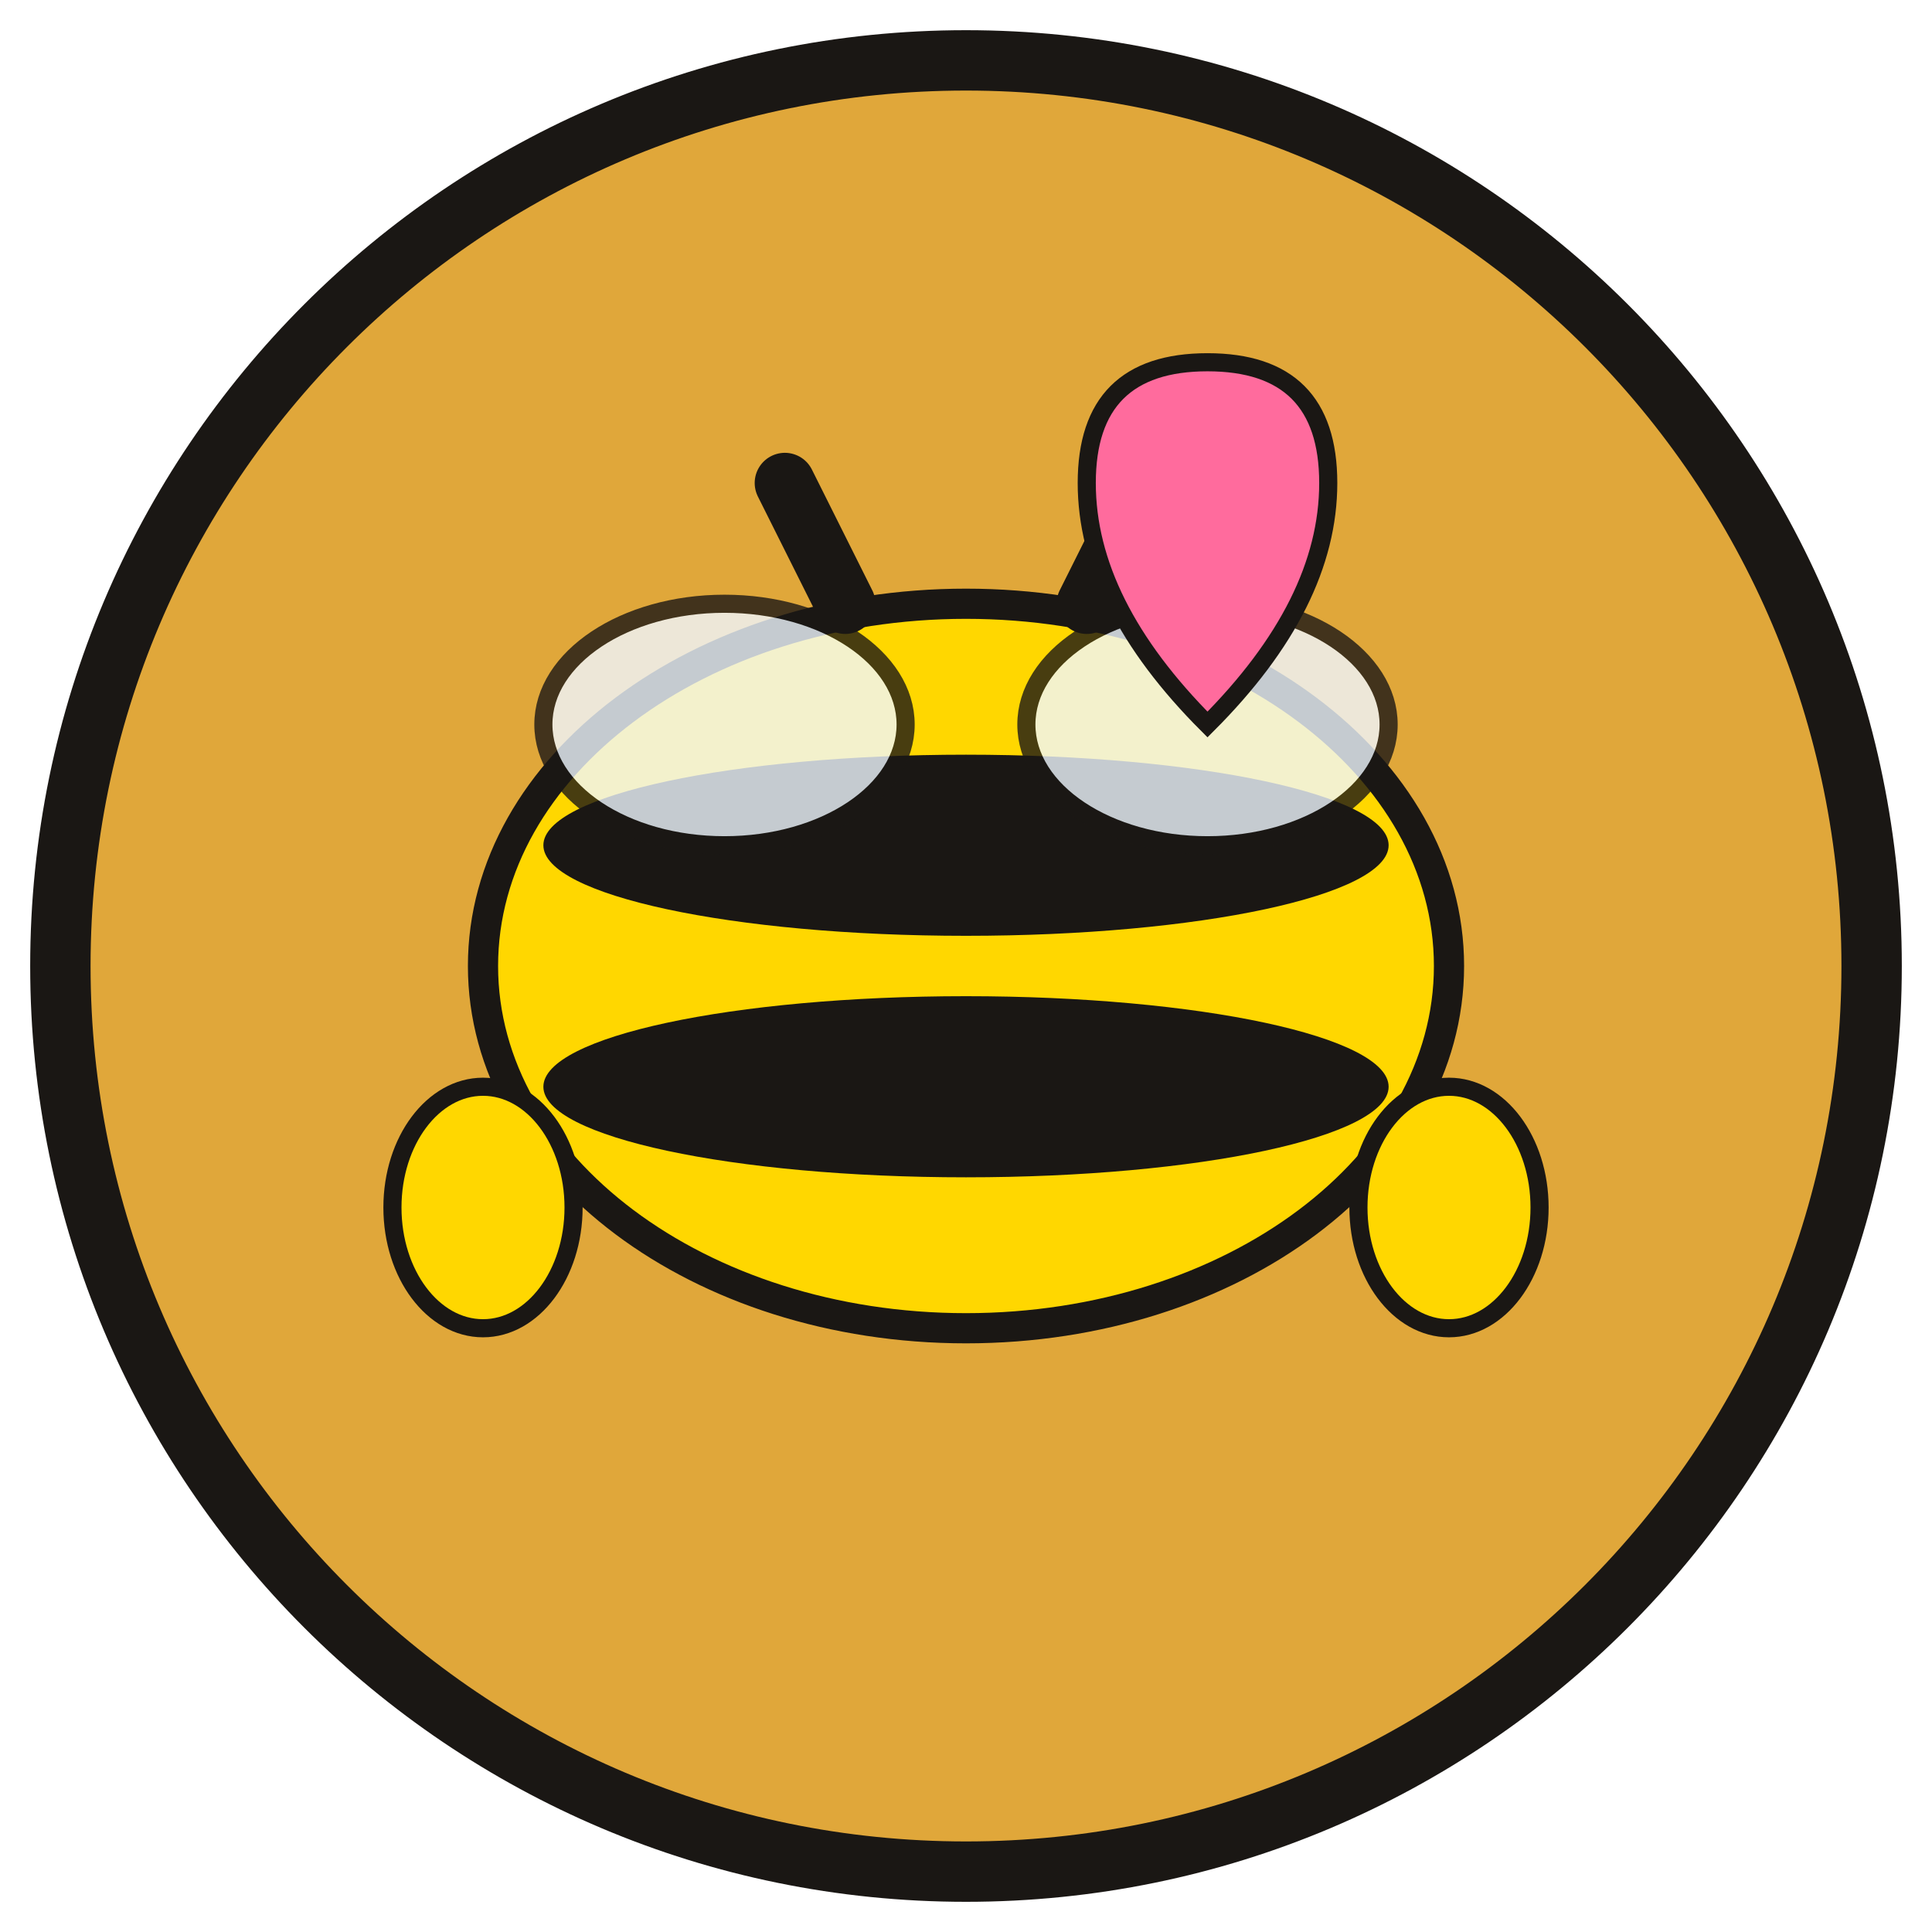
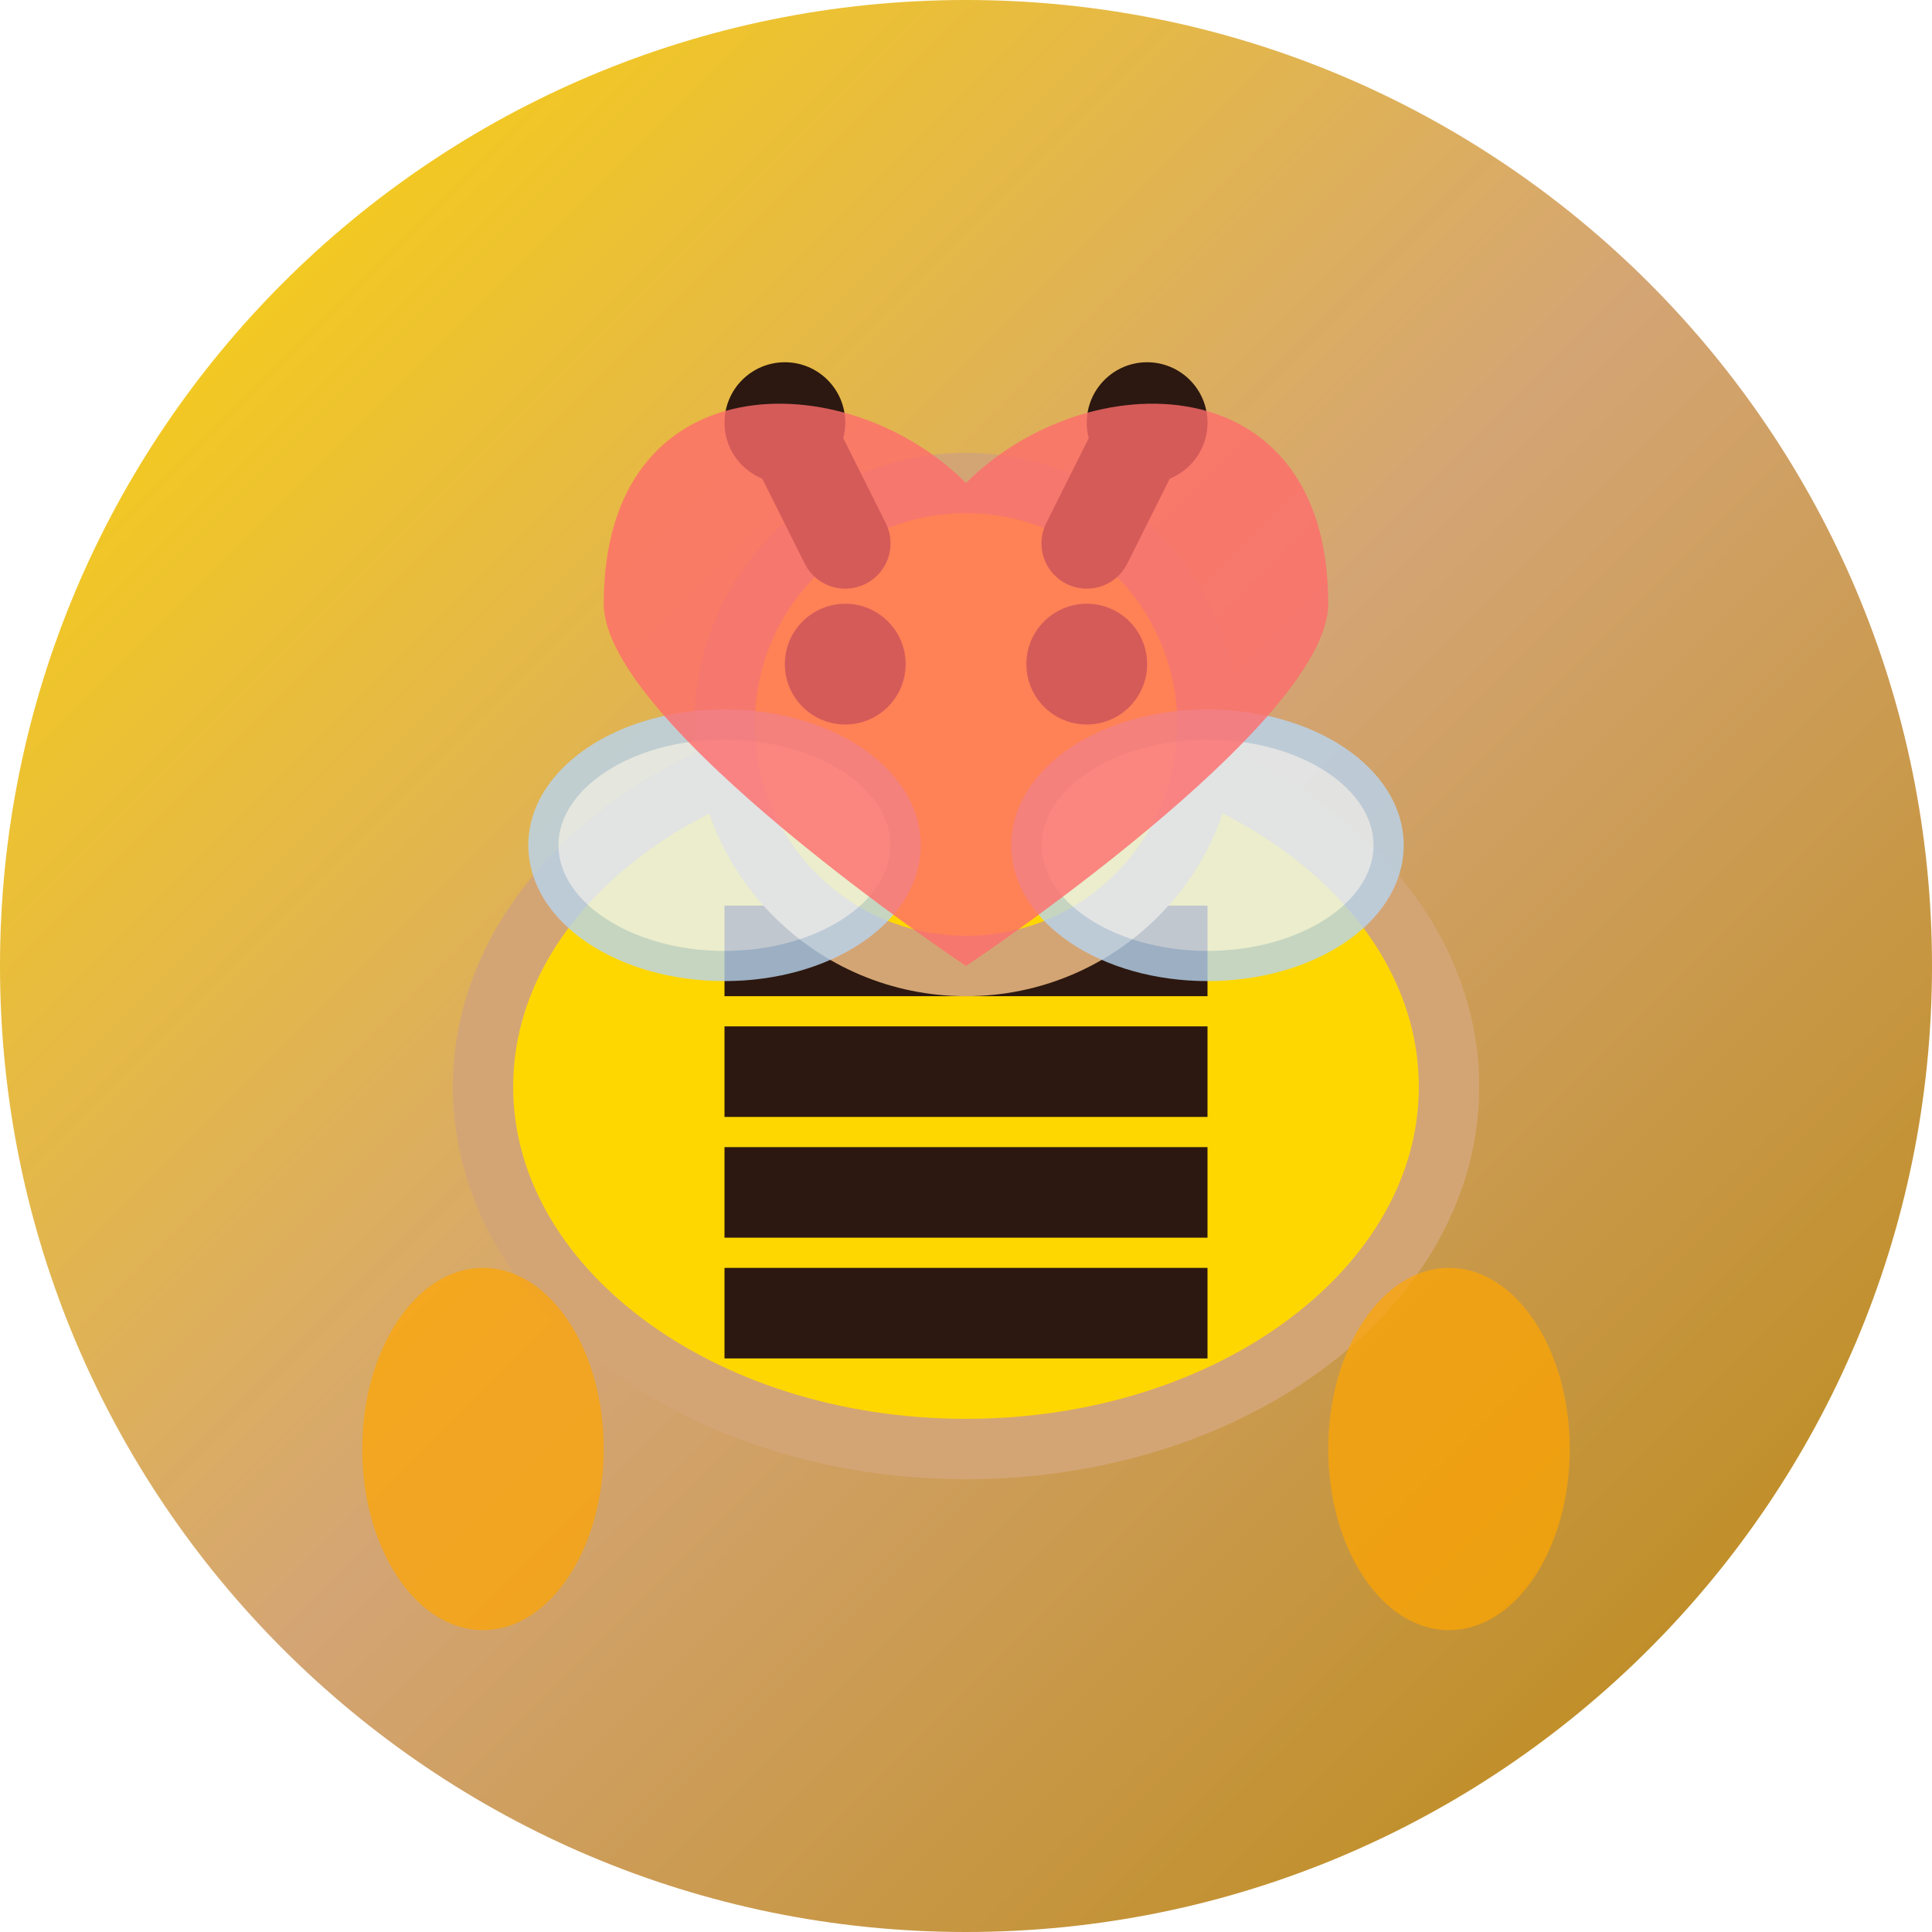
- <svg xmlns="http://www.w3.org/2000/svg" width="32" height="32" viewBox="0 0 32 32">
-   <circle cx="16" cy="16" r="15" fill="#E0A73A" stroke="#1A1714" stroke-width="1" />
-   <ellipse cx="16" cy="16" rx="8" ry="6" fill="#FFD700" stroke="#1A1714" stroke-width="0.5" />
-   <ellipse cx="16" cy="14" rx="7" ry="1.5" fill="#1A1714" />
-   <ellipse cx="16" cy="18" rx="7" ry="1.5" fill="#1A1714" />
-   <ellipse cx="12" cy="12" rx="3" ry="2" fill="#F0F8FF" stroke="#1A1714" stroke-width="0.3" opacity="0.8" />
-   <ellipse cx="20" cy="12" rx="3" ry="2" fill="#F0F8FF" stroke="#1A1714" stroke-width="0.3" opacity="0.8" />
-   <line x1="14" y1="10" x2="13" y2="8" stroke="#1A1714" stroke-width="1" stroke-linecap="round" />
-   <line x1="18" y1="10" x2="19" y2="8" stroke="#1A1714" stroke-width="1" stroke-linecap="round" />
-   <path d="M22 8 Q22 6 20 6 Q18 6 18 8 Q18 10 20 12 Q22 10 22 8" fill="#FF6B9D" stroke="#1A1714" stroke-width="0.3" />
-   <ellipse cx="8" cy="20" rx="1.5" ry="2" fill="#FFD700" stroke="#1A1714" stroke-width="0.3" />
-   <ellipse cx="24" cy="20" rx="1.5" ry="2" fill="#FFD700" stroke="#1A1714" stroke-width="0.3" />
+ <svg xmlns="http://www.w3.org/2000/svg" width="32" height="32" viewBox="0 0 32 32" fill="none">
+   <circle cx="16" cy="16" r="16" fill="url(#honeyGradient)" />
+   <ellipse cx="16" cy="18" rx="8" ry="6" fill="#FFD700" stroke="#D4A574" stroke-width="1" />
+   <rect x="12" y="15" width="8" height="1.5" fill="#2C1810" />
+   <rect x="12" y="17" width="8" height="1.5" fill="#2C1810" />
+   <rect x="12" y="19" width="8" height="1.5" fill="#2C1810" />
+   <rect x="12" y="21" width="8" height="1.5" fill="#2C1810" />
+   <circle cx="16" cy="12" r="4" fill="#FFD700" stroke="#D4A574" stroke-width="1" />
+   <circle cx="14" cy="11" r="1" fill="#2C1810" />
+   <circle cx="18" cy="11" r="1" fill="#2C1810" />
+   <line x1="14" y1="9" x2="13" y2="7" stroke="#2C1810" stroke-width="1.5" stroke-linecap="round" />
+   <line x1="18" y1="9" x2="19" y2="7" stroke="#2C1810" stroke-width="1.5" stroke-linecap="round" />
+   <circle cx="13" cy="7" r="1" fill="#2C1810" />
+   <circle cx="19" cy="7" r="1" fill="#2C1810" />
+   <ellipse cx="12" cy="14" rx="3" ry="2" fill="#E6F3FF" stroke="#B8D4F0" stroke-width="0.5" opacity="0.8" />
+   <ellipse cx="20" cy="14" rx="3" ry="2" fill="#E6F3FF" stroke="#B8D4F0" stroke-width="0.5" opacity="0.8" />
+   <ellipse cx="8" cy="24" rx="2" ry="3" fill="#FFA500" opacity="0.7" />
+   <ellipse cx="24" cy="24" rx="2" ry="3" fill="#FFA500" opacity="0.7" />
+   <path d="M16 8 C14 6, 10 6, 10 10 C10 12, 16 16, 16 16 C16 16, 22 12, 22 10 C22 6, 18 6, 16 8 Z" fill="#FF6B6B" opacity="0.8" />
+   <defs>
+     <linearGradient id="honeyGradient" x1="0%" y1="0%" x2="100%" y2="100%">
+       <stop offset="0%" style="stop-color:#FFD700;stop-opacity:1" />
+       <stop offset="50%" style="stop-color:#D4A574;stop-opacity:1" />
+       <stop offset="100%" style="stop-color:#B8860B;stop-opacity:1" />
+     </linearGradient>
+   </defs>
</svg>
